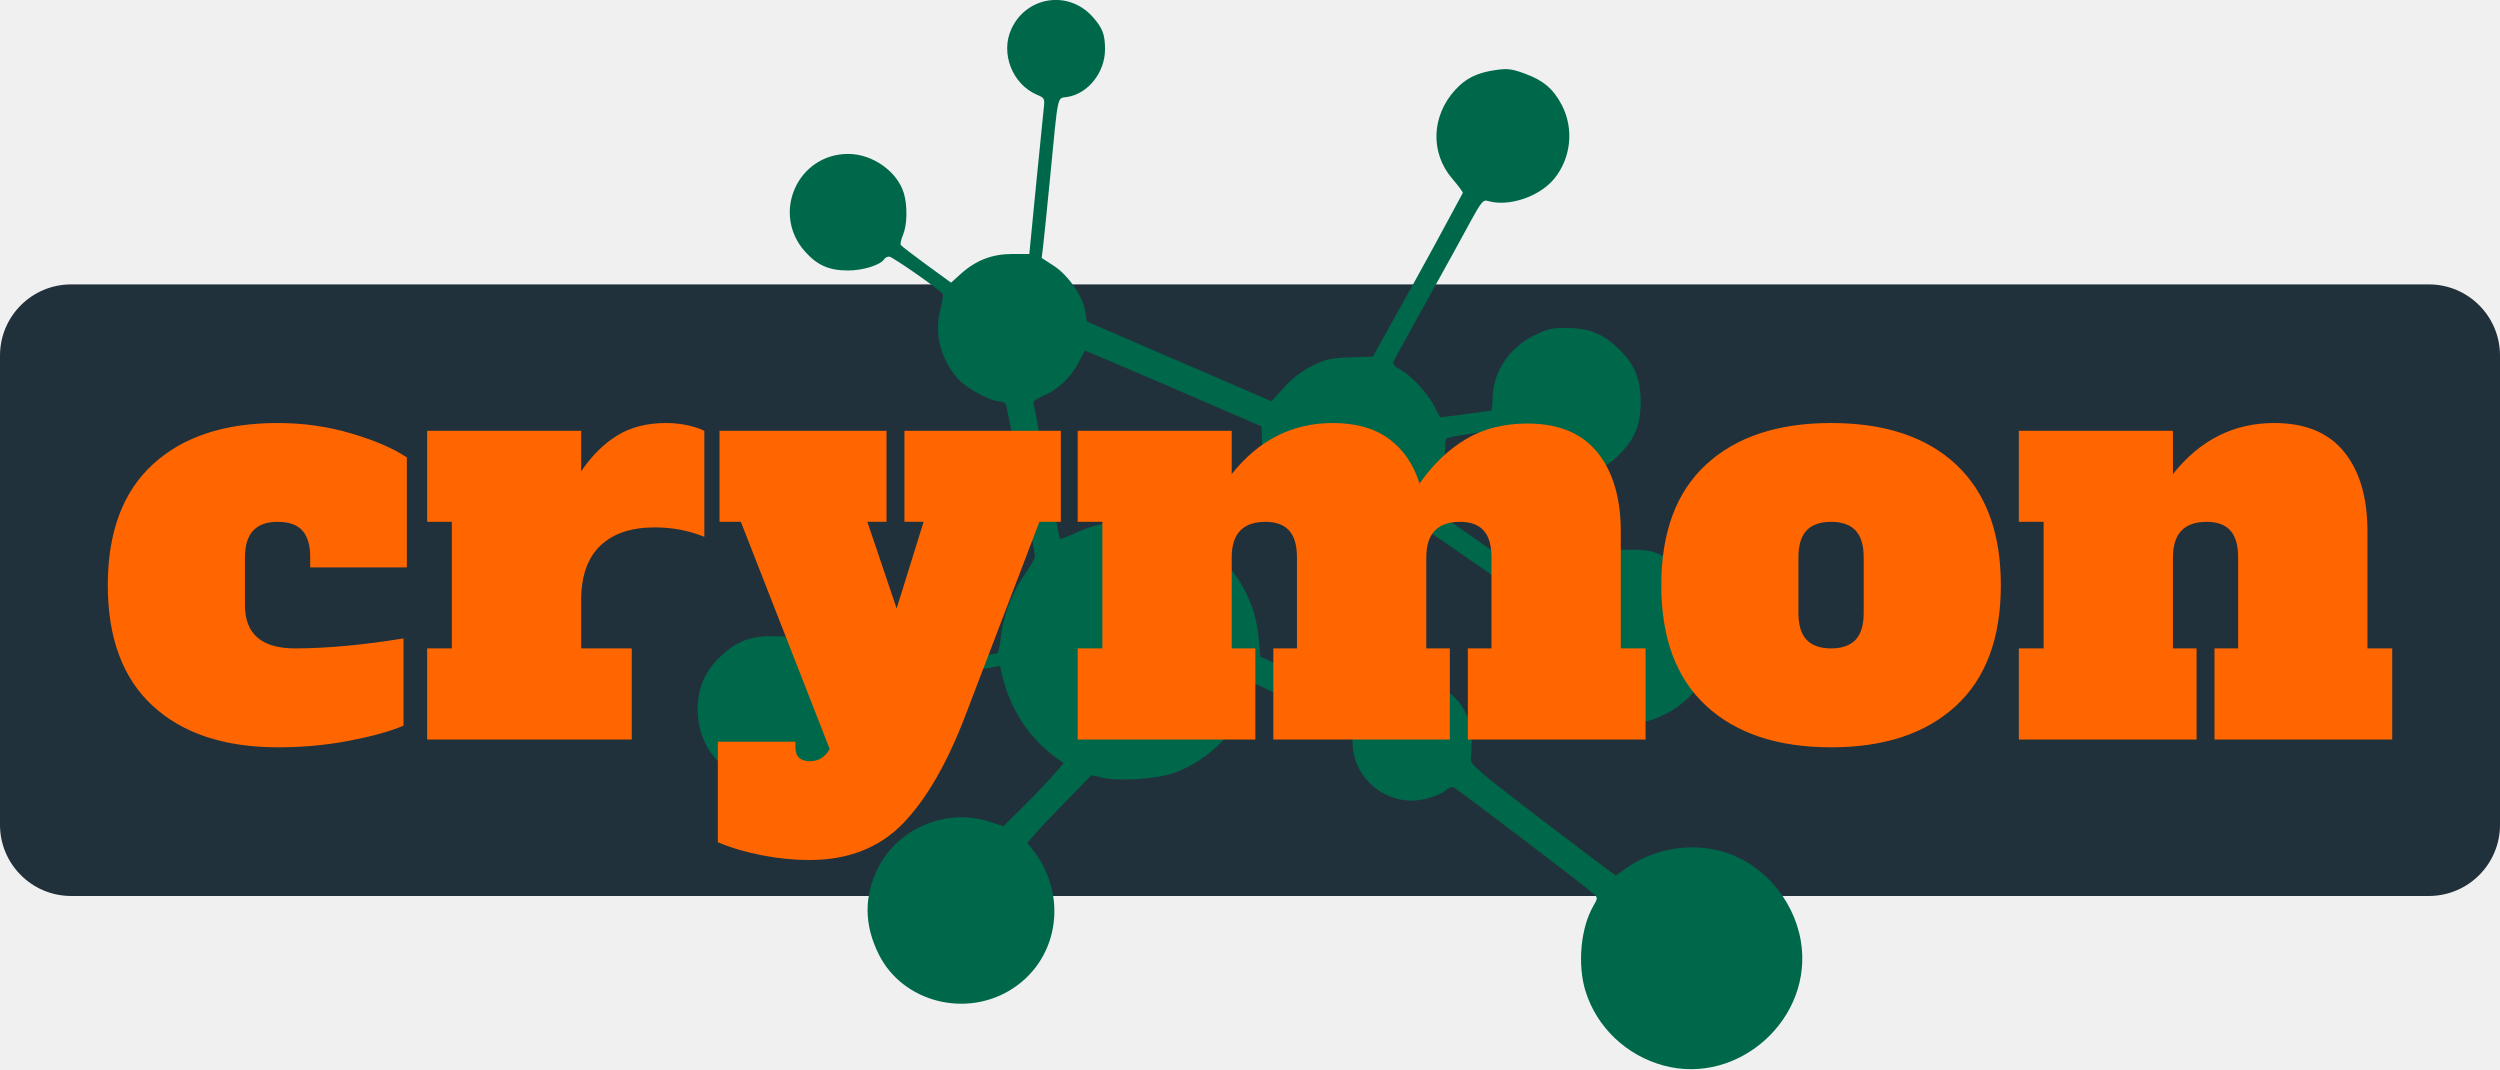
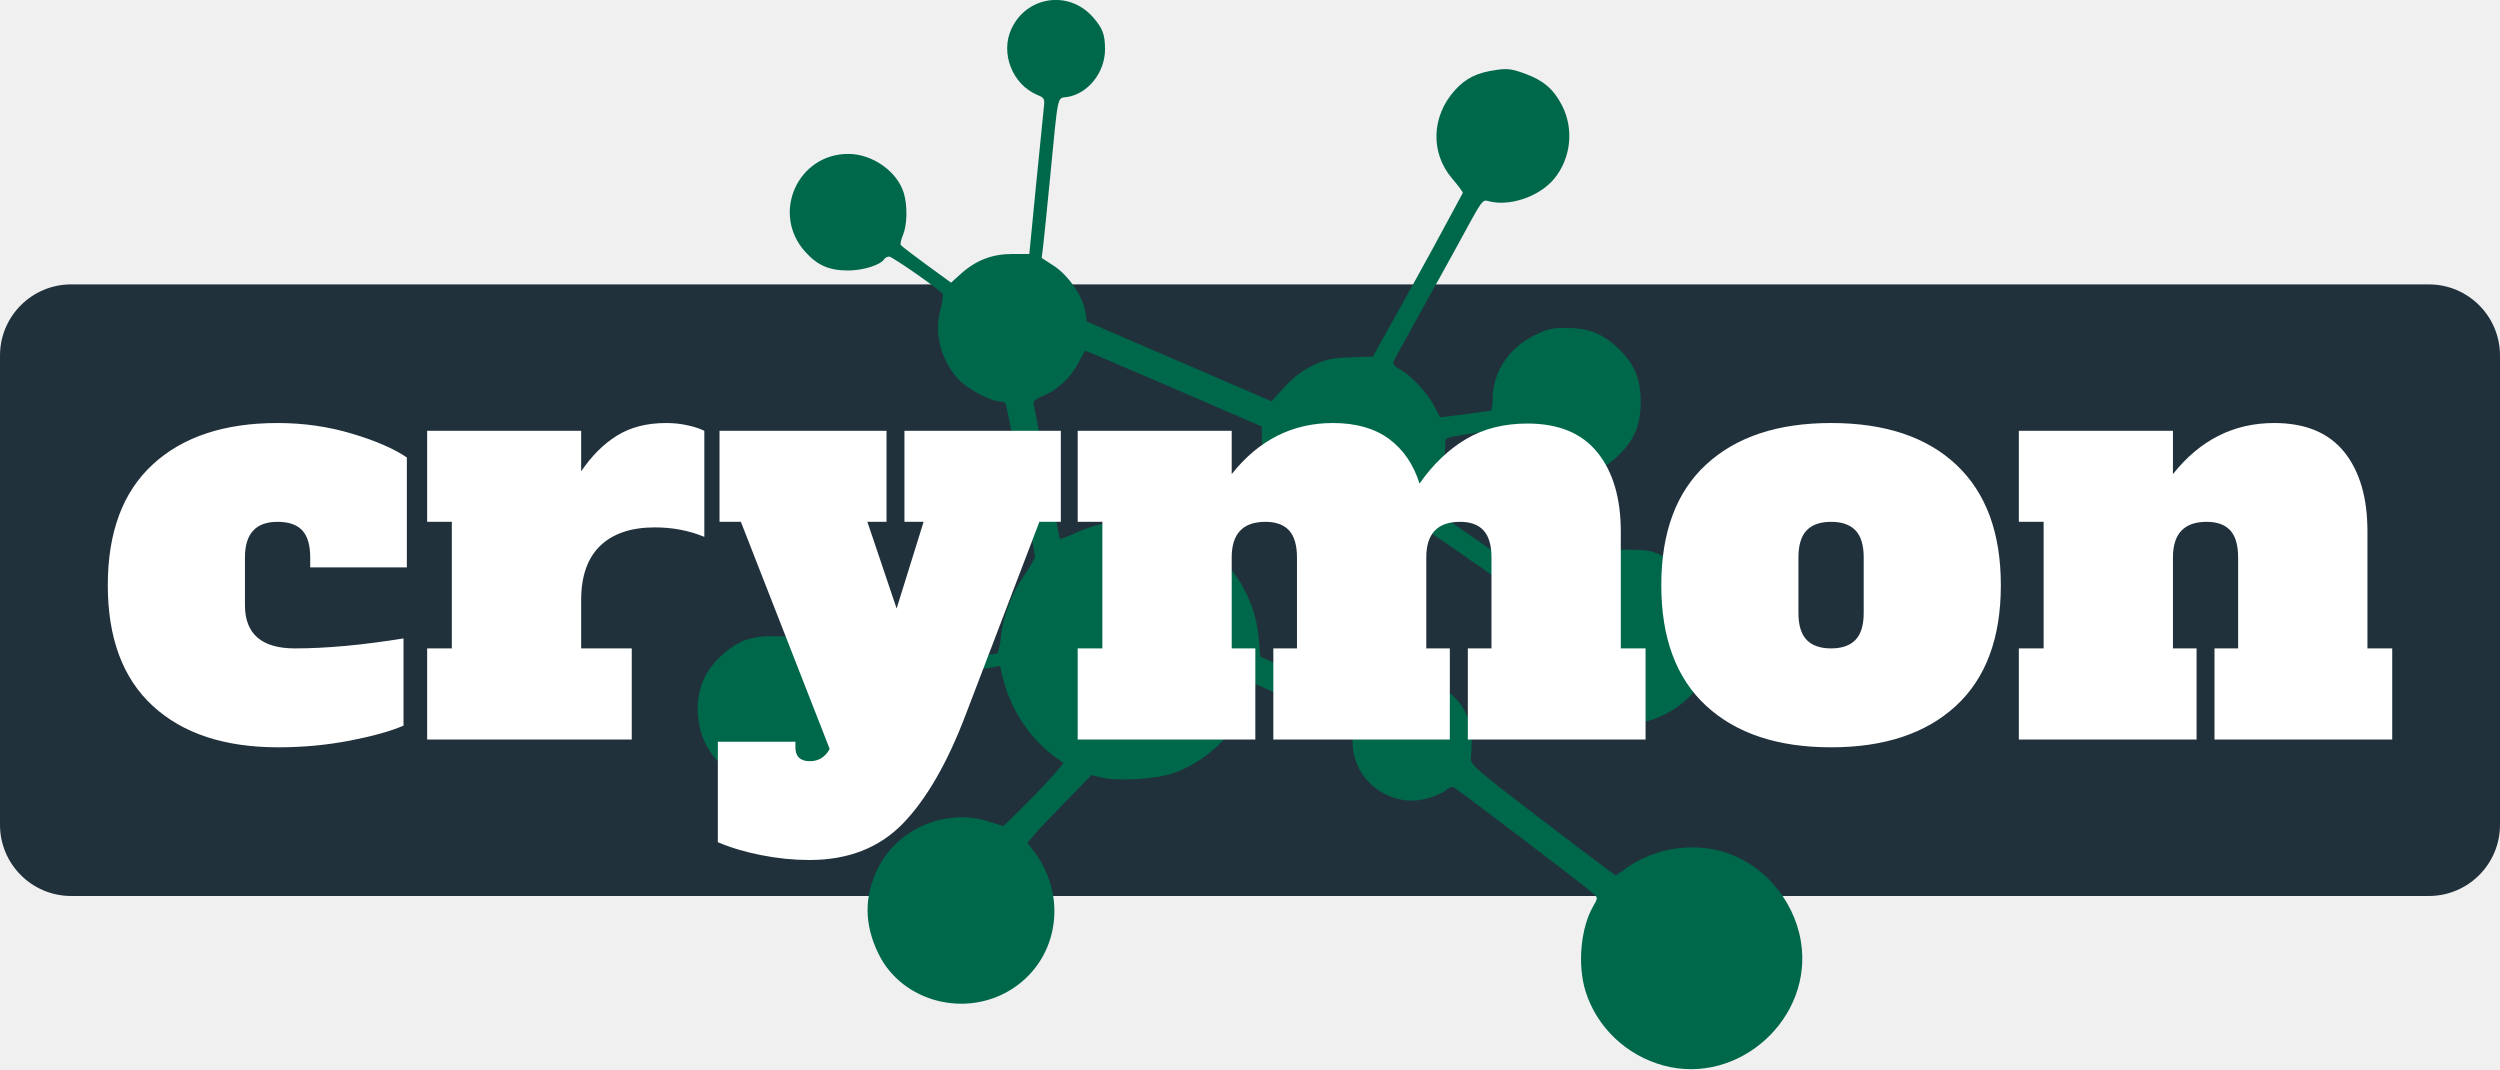
<svg xmlns="http://www.w3.org/2000/svg" width="280.58" height="120" preserveAspectRatio="xMidYMid" version="1.1" viewBox="61.959 5.6 280.58 120">
  <defs>
    <filter id="editing-jagged-46-1" x="0" y="0" width="1" height="1">
      <feTurbulence baseFrequency="0" result="turb" seed="1" />
      <feDisplacementMap in="SourceGraphic" in2="turb" />
    </filter>
  </defs>
  <rect x="61.959" y="37.518" width="280.58" height="68.64" ry="7.989" fill="#21313c" />
  <path d="m248.68 125.19c-4.172-1.124-7.494-4.274-8.763-8.31-0.939-2.986-0.563-7.145 0.869-9.607 0.501-0.862 0.503-0.91 0.045-1.345-0.742-0.705-15.371-11.829-15.749-11.976-0.186-0.072-0.545 0.058-0.799 0.287-0.681 0.616-2.573 1.218-3.829 1.218-3.675 0-6.696-2.963-6.696-6.567v-1.485l-10.872-5.038-0.295 0.853c-1.449 4.185-4.837 7.671-8.879 9.135-1.867 0.677-6.327 0.961-8.095 0.516l-1.141-0.287-2.753 2.812c-1.514 1.547-3.139 3.261-3.612 3.81l-0.859 0.997 0.564 0.706c4.016 5.027 3.044 12.159-2.126 15.59-5.195 3.448-12.446 1.612-15.125-3.83-1.618-3.286-1.648-6.414-0.092-9.593 2.189-4.474 7.647-6.802 12.404-5.291l1.703 0.541 2.312-2.287c1.272-1.258 2.792-2.853 3.378-3.546l1.066-1.26-0.627-0.434c-3.208-2.225-5.471-5.7-6.362-9.774l-0.147-0.674-8.458 1.388c-4.652 0.763-8.546 1.391-8.655 1.394-0.108 0.004-0.197 0.87-0.197 1.925 0 1.067-0.185 2.462-0.417 3.143-0.54 1.584-2.444 3.689-4.14 4.578-1.159 0.607-1.654 0.702-3.697 0.706-1.972 4e-3 -2.57-0.099-3.648-0.63-2.962-1.458-4.715-4.285-4.724-7.621-7e-3 -2.433 0.838-4.367 2.633-6.021 1.797-1.656 3.236-2.21 5.74-2.21 1.787 2.25e-4 2.321 0.112 3.617 0.759 1.531 0.764 3.103 2.241 3.641 3.421 0.209 0.458 0.443 0.602 0.84 0.512 0.82-0.185 16.766-2.749 17.094-2.749 0.156 0 0.353-0.758 0.441-1.7 0.222-2.378 1.214-5.039 2.636-7.074 0.666-0.953 1.211-1.915 1.211-2.137 0-0.465-3.085-16.569-3.269-17.063-0.067-0.18-0.401-0.328-0.743-0.328-0.989 0-3.74-1.508-4.659-2.555-1.905-2.17-2.639-5.026-1.966-7.653 0.23-0.898 0.362-1.724 0.292-1.836-0.27-0.437-5.663-4.204-6.019-4.204-0.207 0-0.458 0.13-0.556 0.289-0.404 0.654-2.369 1.272-4.045 1.272-2.162 0-3.493-0.59-4.878-2.163-3.759-4.27-0.794-10.907 4.878-10.92 2.717-6e-3 5.516 1.97 6.247 4.41 0.42 1.403 0.38 3.54-0.087 4.659-0.215 0.515-0.332 1.032-0.26 1.149 0.072 0.117 1.373 1.117 2.889 2.223l2.758 2.01 1.074-0.97c1.707-1.542 3.527-2.249 5.788-2.249h1.92l0.735-7.519c0.404-4.136 0.798-8.071 0.876-8.746 0.137-1.194 0.117-1.237-0.745-1.603-2.774-1.178-4.136-4.674-2.879-7.39 1.713-3.7 6.463-4.386 9.153-1.322 1.097 1.249 1.356 1.941 1.356 3.615 0 2.578-1.891 4.969-4.226 5.342-1.175 0.188-0.995-0.647-1.934 9.005-0.357 3.675-0.717 7.218-0.799 7.872l-0.15 1.19 1.358 0.88c1.63 1.056 3.287 3.456 3.537 5.123l0.17 1.135 20.735 8.952 1.411-1.56c0.971-1.073 1.957-1.828 3.16-2.421 1.542-0.76 2.048-0.872 4.276-0.951l2.527-0.089 4.817-8.666c2.649-4.767 5.205-9.612 5.27-9.691 0.064-0.079-0.627-0.964-1.179-1.608-2.491-2.905-2.351-7.037 0.337-9.974 1.2-1.311 2.449-1.92 4.564-2.226 1.304-0.189 1.79-0.126 3.29 0.425 2.047 0.753 3.164 1.71 4.108 3.521 1.385 2.657 1.031 5.985-0.882 8.287-1.672 2.012-5.103 3.152-7.424 2.467-0.802-0.237-0.769 0.296-5.583 8.93-2.672 4.792-4.926 8.892-5.009 9.11-0.103 0.268 0.149 0.559 0.775 0.896 1.216 0.655 3.078 2.664 3.806 4.108 0.319 0.633 0.605 1.18 0.635 1.216 0.03 0.036 1.283-0.109 2.785-0.323 1.502-0.213 2.818-0.39 2.927-0.393 0.108-0.003 0.197-0.593 0.197-1.312 0-2.956 1.811-5.732 4.654-7.131 1.53-0.753 2.011-0.863 3.727-0.85 2.448 0.018 4.085 0.693 5.821 2.397 1.773 1.741 2.431 3.369 2.417 5.973-0.015 2.546-0.668 4.111-2.475 5.924-3.762 3.775-10.701 2.764-13.115-1.912-0.451-0.874-0.581-0.954-1.354-0.835-0.47 0.072-1.798 0.275-2.951 0.45-1.837 0.279-2.09 0.382-2.043 0.835 0.124 1.189-0.519 3.951-1.262 5.423-0.438 0.869-0.7 1.667-0.581 1.775 0.246 0.223 12.88 8.976 13.388 9.275 0.213 0.126 0.802-0.321 1.658-1.257 0.874-0.957 1.923-1.745 3.071-2.31 1.606-0.79 1.94-0.857 4.238-0.849 2.205 0.008 2.676 0.097 4.061 0.768 1.99 0.963 3.754 2.724 4.738 4.729 0.696 1.419 0.77 1.82 0.77 4.189-5e-5 2.341-0.079 2.78-0.736 4.119-1.014 2.065-2.726 3.742-4.84 4.74-1.564 0.738-2.013 0.83-3.99 0.816-3.115-0.023-4.865-0.736-6.967-2.837-1.165-1.165-1.756-2.019-2.193-3.168-0.589-1.548-0.822-4.053-0.535-5.759 0.128-0.761-0.05-0.905-7.179-5.87-6.725-4.683-7.354-5.062-7.862-4.745-4.762 2.977-10.089 2.469-13.611-1.296-1.99-2.127-2.653-3.82-2.715-6.932l-0.051-2.589-9.896-4.278c-5.443-2.353-9.912-4.254-9.932-4.224-0.02 0.03-0.374 0.686-0.788 1.458-0.872 1.628-2.318 2.958-3.942 3.628-0.762 0.314-1.108 0.602-1.039 0.864 0.057 0.216 0.727 3.695 1.488 7.731 0.761 4.036 1.418 7.385 1.461 7.443 0.043 0.058 0.875-0.258 1.849-0.702 5.406-2.465 11.561-1.48 15.895 2.543 2.633 2.444 4.273 5.78 4.57 9.296l0.175 2.071 11.526 5.337 0.753-0.753c3.202-3.202 8.684-2.366 10.723 1.636 0.724 1.421 0.842 2.406 0.633 5.275-0.046 0.628 0.78 1.335 8.038 6.879 4.449 3.398 8.142 6.179 8.207 6.179 0.065 0 0.493-0.281 0.952-0.625 3.04-2.279 7.104-3.076 10.788-2.116 4.567 1.19 8.236 5.287 9.049 10.105 1.457 8.639-6.936 16.261-15.396 13.983z" fill="#00684a" stroke-width=".262" />
-   <path transform="matrix(.98598 0 0 .97366 27.514 12.835)" d="m66.596 78.71q-9.15 0-14.27-4.77t-5.12-13.92 5.12-13.92 14.2-4.77q4.42 0 8.45 1.22 4.03 1.21 6.27 2.75v12.67h-11v-1.15q0-2.11-0.9-3.11-0.9-0.99-2.82-0.99-3.71 0-3.71 4.1v5.5q0 4.99 5.7 4.99 5.31 0 12.35-1.15v10.05q-2.18 0.96-6.11 1.73-3.94 0.77-8.16 0.77zm44.16-37.38q1.28 0 2.43 0.26 1.15 0.25 1.92 0.64v12.22q-2.62-1.09-5.63-1.09-4.03 0-6.21 2.11-2.18 2.12-2.18 6.28v5.56h5.76v10.5h-23.29v-10.5h2.81v-14.59h-2.81v-10.49h17.53v4.67q1.8-2.69 4.1-4.13t5.57-1.44zm27.13 0.9h17.8v10.49h-2.44l-8.38 22.21q-3.14 8.38-7.17 12.58-4.03 4.19-10.62 4.19-2.69 0-5.44-0.55-2.75-0.54-4.99-1.5v-11.58h8.83v0.64q0 1.6 1.66 1.6 1.47 0 2.24-1.41l-10.11-26.18h-2.43v-10.49h19.01v10.49h-2.18l3.33 9.99 3.07-9.99h-2.18zm81.54 25.08h2.82v10.5h-20.23v-10.5h2.69v-10.49q0-2.11-0.9-3.11-0.89-0.99-2.68-0.99-3.84 0-3.84 4.1v10.49h2.68v10.5h-20.09v-10.5h2.69v-10.49q0-2.11-0.9-3.11-0.9-0.99-2.69-0.99-3.84 0-3.84 4.1v10.49h2.69v10.5h-20.22v-10.5h2.81v-14.59h-2.81v-10.49h17.53v4.99q4.61-5.89 11.52-5.89 3.91 0 6.37 1.82 2.46 1.83 3.49 5.16 2.3-3.33 5.28-5.12 2.97-1.8 7.01-1.8 5.31 0 7.96 3.33 2.66 3.33 2.66 9.15zm23.94 11.4q-9.09 0-14.21-4.77t-5.12-13.92 5.12-13.92 14.21-4.77q9.21 0 14.27 4.83 5.05 4.83 5.05 13.86 0 9.15-5.12 13.92t-14.2 4.77zm0-11.4q1.85 0 2.78-0.99t0.93-3.1v-6.4q0-2.11-0.93-3.11-0.93-0.99-2.78-0.99-1.86 0-2.79 0.99-0.93 1-0.93 3.11v6.4q0 2.11 0.93 3.1t2.79 0.99zm61.05 0h2.82v10.5h-20.23v-10.5h2.69v-10.49q0-2.11-0.89-3.11-0.9-0.99-2.69-0.99-3.84 0-3.84 4.1v10.49h2.69v10.5h-20.23v-10.5h2.82v-14.59h-2.82v-10.49h17.54v4.99q4.61-5.89 11.52-5.89 5.31 0 7.97 3.33 2.65 3.33 2.65 9.15z" fill="#f60" filter="url(#editing-jagged-46-1)" />
+   <path transform="matrix(.98598 0 0 .97366 27.514 12.835)" d="m66.596 78.71q-9.15 0-14.27-4.77t-5.12-13.92 5.12-13.92 14.2-4.77q4.42 0 8.45 1.22 4.03 1.21 6.27 2.75v12.67h-11v-1.15q0-2.11-0.9-3.11-0.9-0.99-2.82-0.99-3.71 0-3.71 4.1v5.5q0 4.99 5.7 4.99 5.31 0 12.35-1.15v10.05q-2.18 0.96-6.11 1.73-3.94 0.77-8.16 0.77zm44.16-37.38q1.28 0 2.43 0.26 1.15 0.25 1.92 0.64v12.22q-2.62-1.09-5.63-1.09-4.03 0-6.21 2.11-2.18 2.12-2.18 6.28v5.56h5.76v10.5h-23.29v-10.5h2.81v-14.59h-2.81v-10.49h17.53v4.67q1.8-2.69 4.1-4.13t5.57-1.44zm27.13 0.9h17.8v10.49h-2.44l-8.38 22.21q-3.14 8.38-7.17 12.58-4.03 4.19-10.62 4.19-2.69 0-5.44-0.55-2.75-0.54-4.99-1.5v-11.58h8.83v0.64q0 1.6 1.66 1.6 1.47 0 2.24-1.41l-10.11-26.18h-2.43v-10.49h19.01v10.49h-2.18l3.33 9.99 3.07-9.99h-2.18zm81.54 25.08h2.82v10.5h-20.23v-10.5h2.69v-10.49q0-2.11-0.9-3.11-0.89-0.99-2.68-0.99-3.84 0-3.84 4.1v10.49h2.68v10.5h-20.09v-10.5h2.69v-10.49q0-2.11-0.9-3.11-0.9-0.99-2.69-0.99-3.84 0-3.84 4.1v10.49h2.69v10.5h-20.22v-10.5h2.81v-14.59h-2.81v-10.49h17.53v4.99q4.61-5.89 11.52-5.89 3.91 0 6.37 1.82 2.46 1.83 3.49 5.16 2.3-3.33 5.28-5.12 2.97-1.8 7.01-1.8 5.31 0 7.96 3.33 2.66 3.33 2.66 9.15zm23.94 11.4q-9.09 0-14.21-4.77t-5.12-13.92 5.12-13.92 14.21-4.77q9.21 0 14.27 4.83 5.05 4.83 5.05 13.86 0 9.15-5.12 13.92t-14.2 4.77zm0-11.4q1.85 0 2.78-0.99t0.93-3.1v-6.4q0-2.11-0.93-3.11-0.93-0.99-2.78-0.99-1.86 0-2.79 0.99-0.93 1-0.93 3.11v6.4q0 2.11 0.93 3.1t2.79 0.99zm61.05 0h2.82v10.5h-20.23v-10.5h2.69v-10.49q0-2.11-0.89-3.11-0.9-0.99-2.69-0.99-3.84 0-3.84 4.1v10.49h2.69v10.5h-20.23v-10.5h2.82v-14.59h-2.82v-10.49h17.54v4.99q4.61-5.89 11.52-5.89 5.31 0 7.97 3.33 2.65 3.33 2.65 9.15z" fill="#fff" filter="url(#editing-jagged-46-1)" />
</svg>
